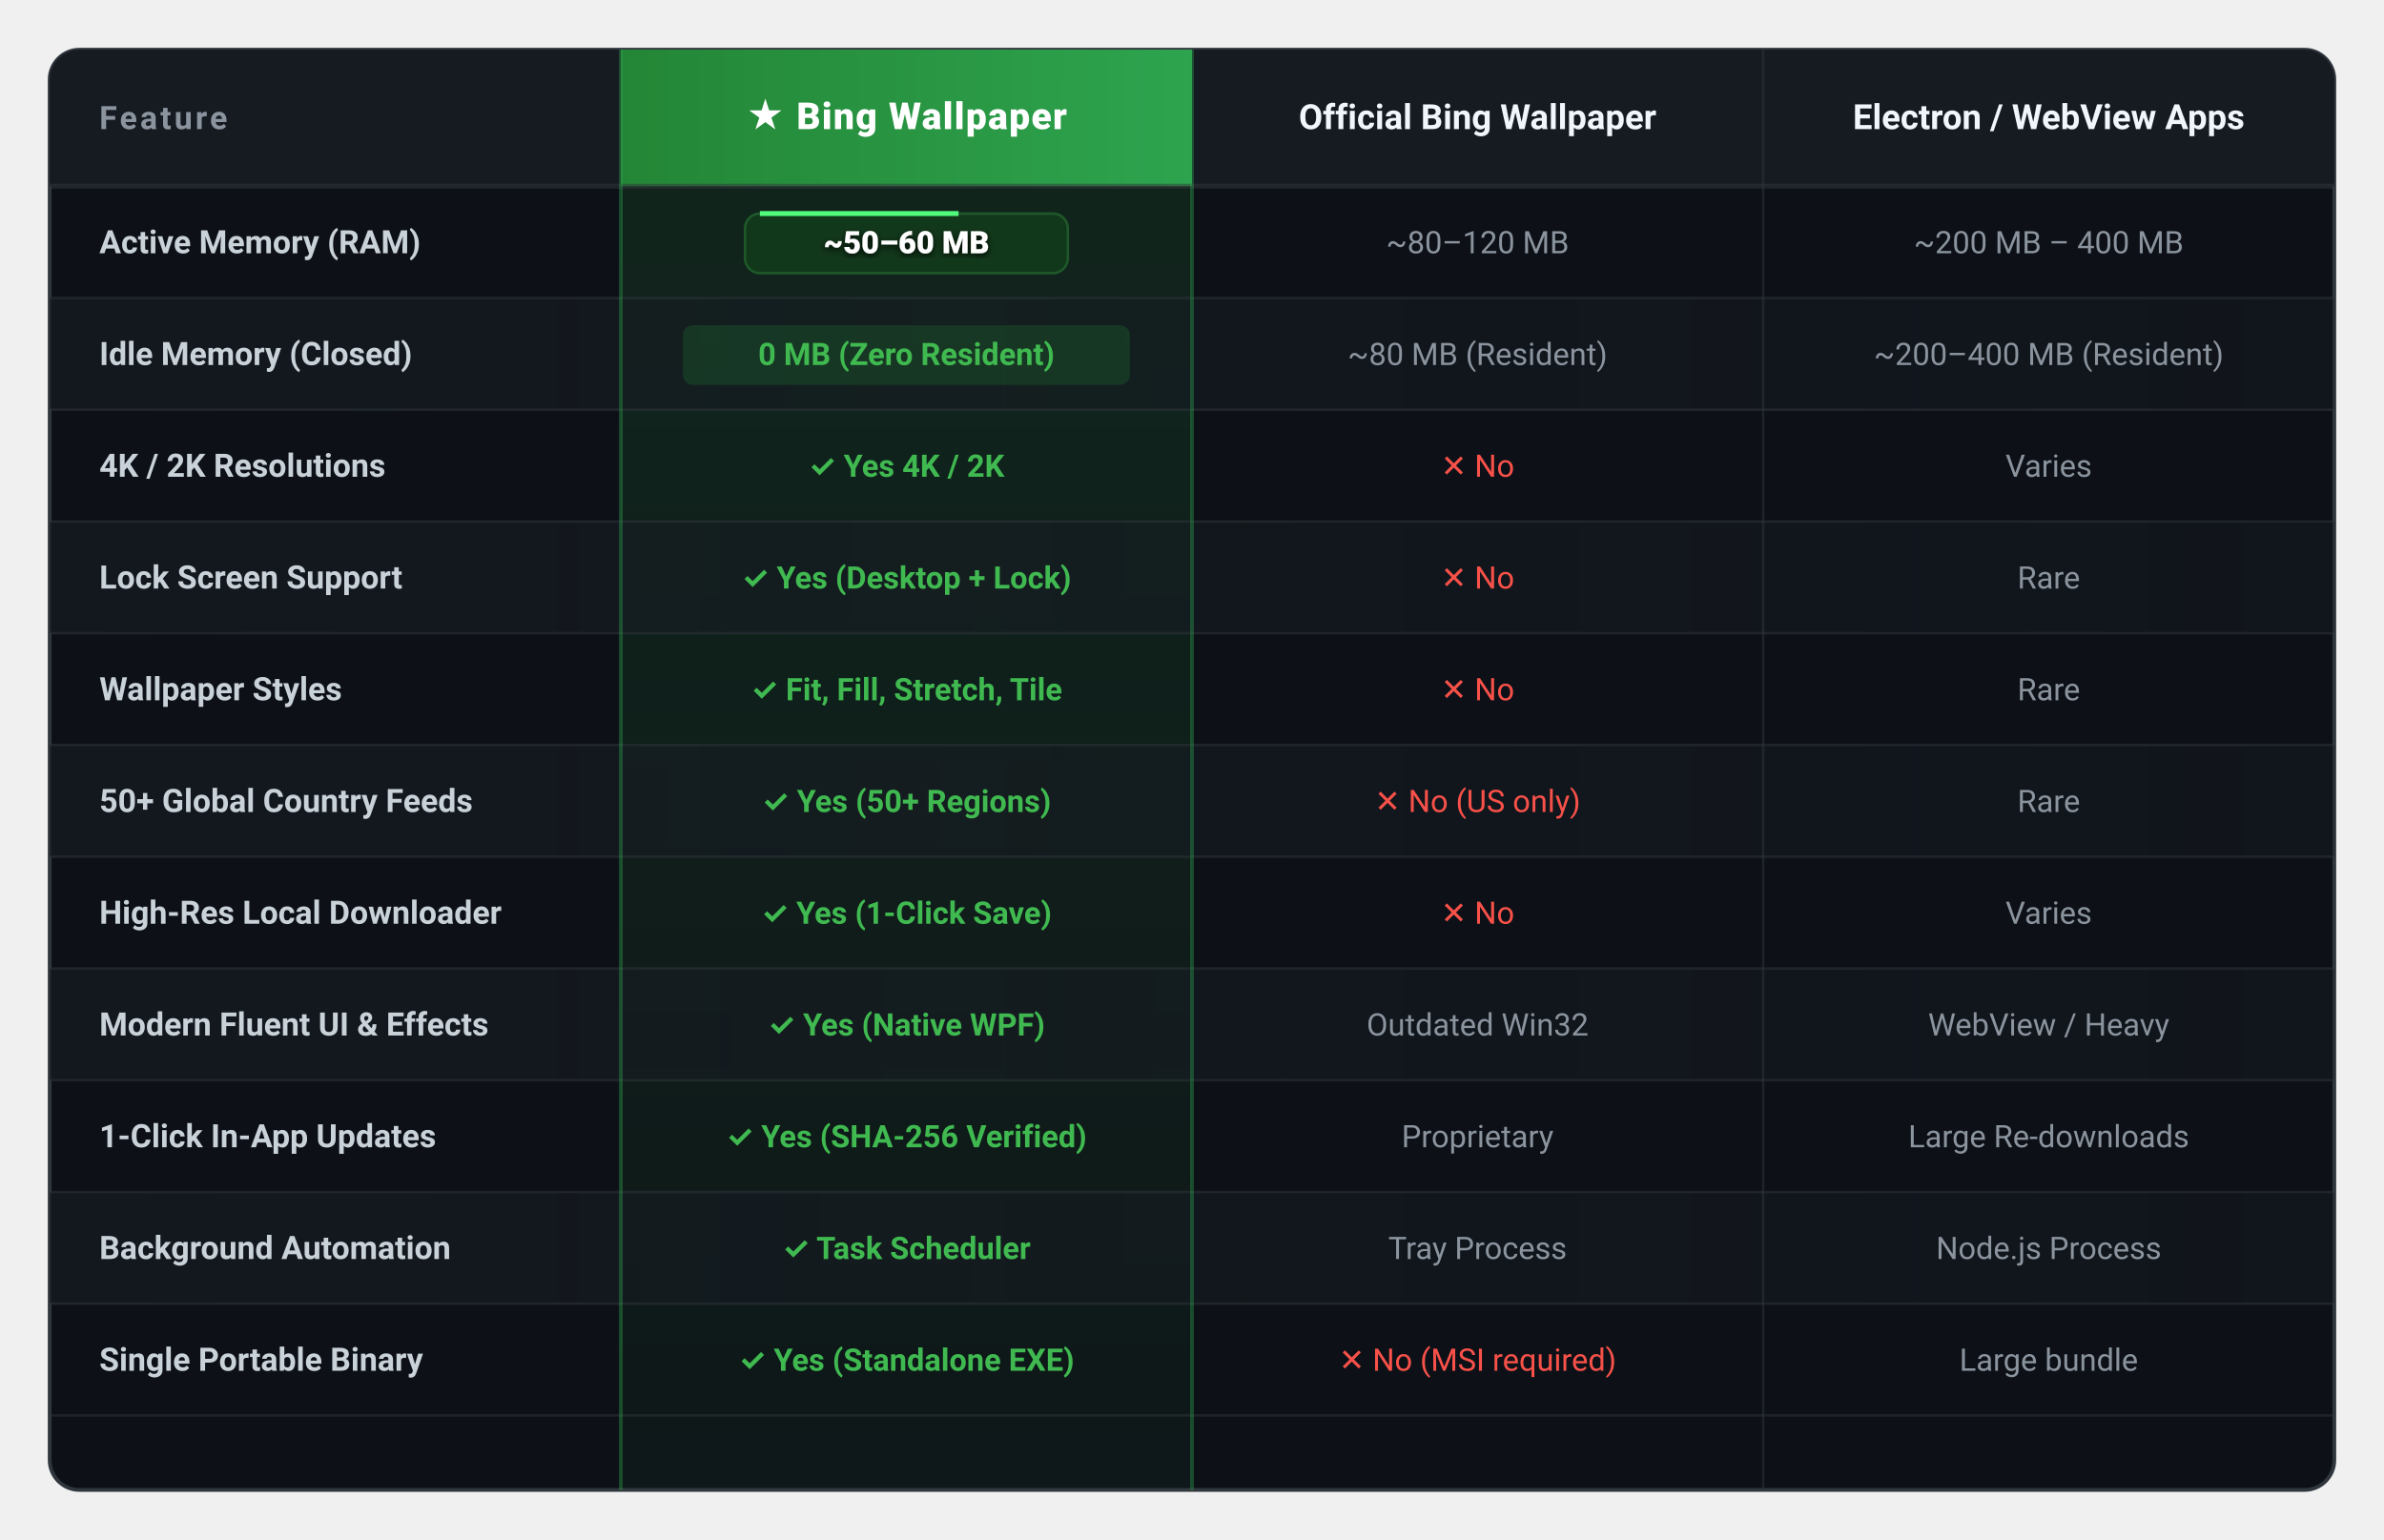
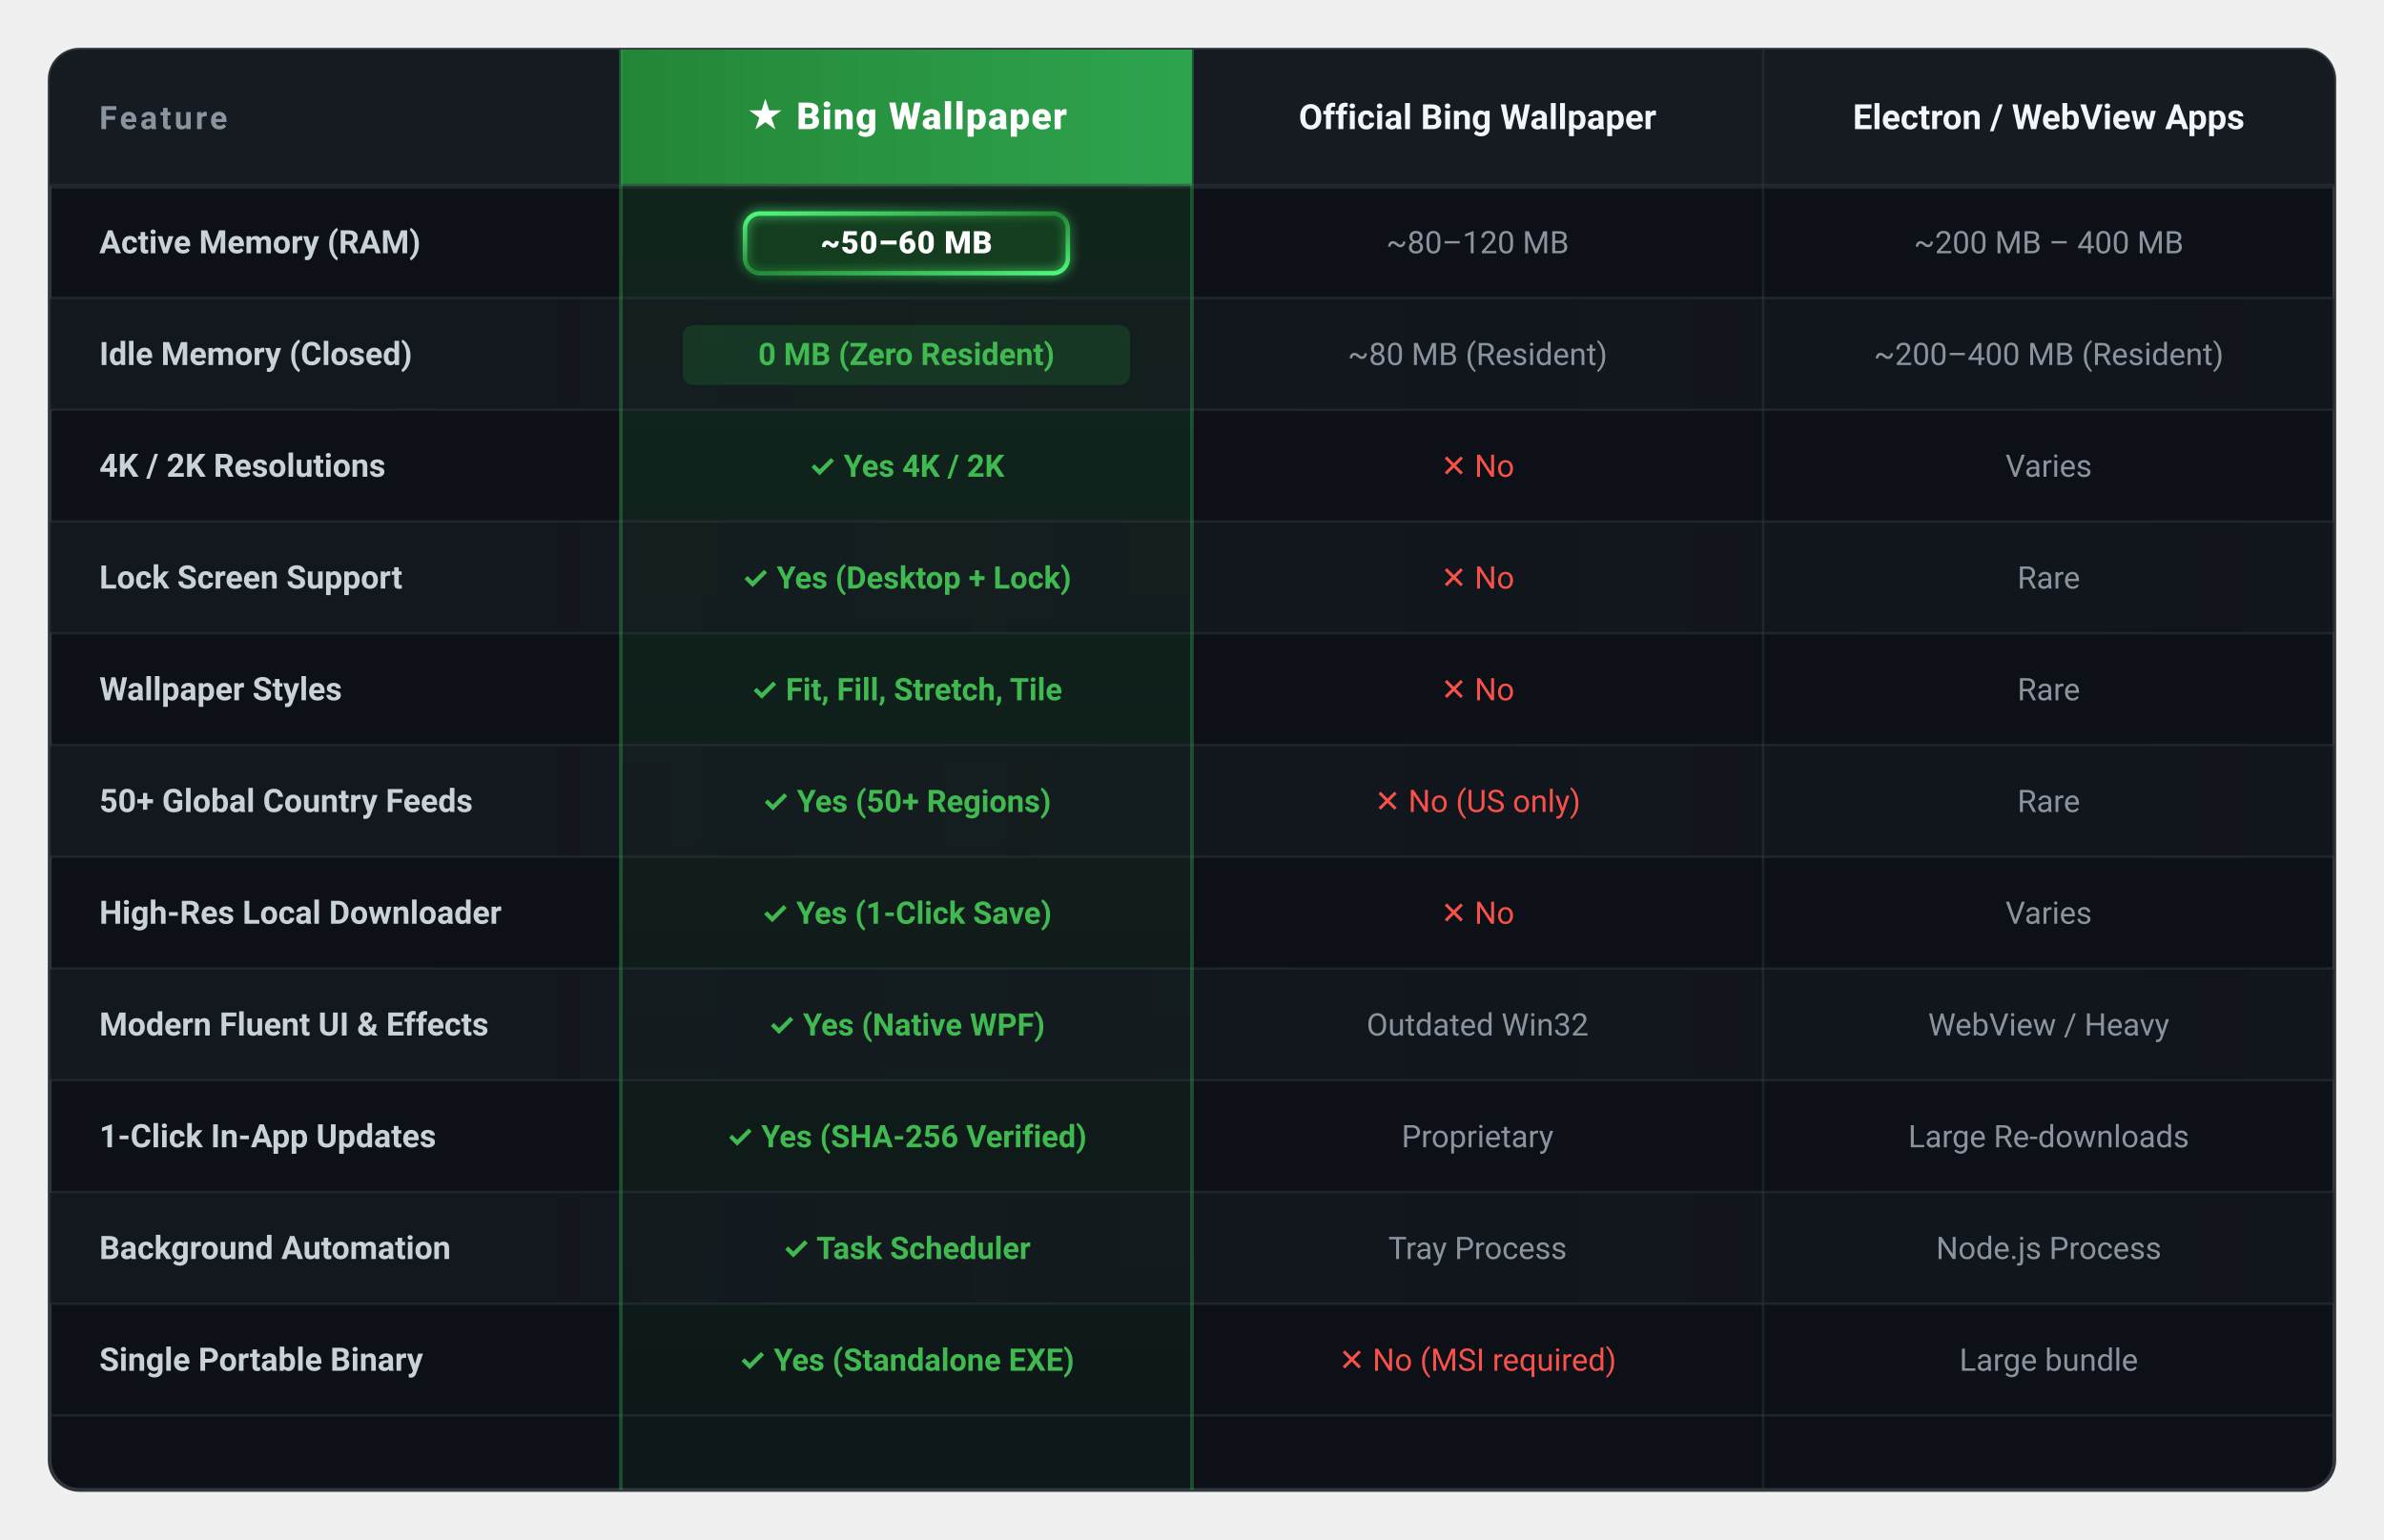
<svg xmlns="http://www.w3.org/2000/svg" viewBox="0 0 960 620" width="100%" height="100%" style="background: #0d1117; font-family: -apple-system, BlinkMacSystemFont, 'Segoe UI', Roboto, Helvetica, Arial, sans-serif;">
  <defs>
    <linearGradient id="winner-col" x1="0%" y1="0%" x2="0%" y2="100%">
      <stop offset="0%" stop-color="#238636" stop-opacity="0.18" />
      <stop offset="100%" stop-color="#238636" stop-opacity="0.05" />
    </linearGradient>
    <linearGradient id="winner-header" x1="0%" y1="0%" x2="100%" y2="0%">
      <stop offset="0%" stop-color="#238636" />
      <stop offset="100%" stop-color="#2ea44f" />
    </linearGradient>
    <linearGradient id="row-even" x1="0%" y1="0%" x2="100%" y2="0%">
      <stop offset="0%" stop-color="#161b22" stop-opacity="0.7" />
      <stop offset="100%" stop-color="#161b22" stop-opacity="0.4" />
    </linearGradient>
    <filter id="blur-bg">
      <feGaussianBlur stdDeviation="10" />
    </filter>
  </defs>
  <style>
    .title { font-size: 13px; font-weight: 700; text-transform: uppercase; letter-spacing: 1.2px; fill: #8b949e; }
    .header-text { font-size: 14px; font-weight: 700; fill: #f0f6fc; }
    .winner-header-text { font-size: 15px; font-weight: 800; fill: #ffffff; letter-spacing: 0.5px; }
    .cell-label { font-size: 13px; font-weight: 600; fill: #c9d1d9; }
    .cell-value { font-size: 12.5px; fill: #8b949e; }
    .cell-winner { font-size: 12.5px; font-weight: 700; fill: #3fb950; }
    .cell-bad { font-size: 12.5px; fill: #f85149; }
    .grid-line { stroke: #30363d; stroke-width: 1; stroke-opacity: 0.5; }
    .badge { rx: 4px; ry: 4px; }
  </style>
  <rect x="20" y="20" width="920" height="580" rx="12" fill="#0d1117" stroke="#30363d" stroke-width="1.5" />
  <rect x="250" y="20" width="230" height="580" fill="url(#winner-col)" rx="0" />
  <path d="M 20 32 C 20 25.37 25.37 20 32 20 L 250 20 L 250 75 L 20 75 Z" fill="#161b22" />
  <rect x="250" y="20" width="230" height="55" fill="url(#winner-header)" rx="0" />
  <rect x="250" y="20" width="230" height="10" fill="url(#winner-header)" />
  <path d="M 480 20 L 710 20 L 710 75 L 480 75 Z" fill="#161b22" />
  <path d="M 710 20 L 928 20 C 934.63 20 940 25.37 940 32 L 940 75 L 710 75 Z" fill="#161b22" />
  <text x="40" y="52" class="title">Feature</text>
  <text x="365" y="52" text-anchor="middle" class="winner-header-text">★ Bing Wallpaper</text>
  <text x="595" y="52" text-anchor="middle" class="header-text">Official Bing Wallpaper</text>
  <text x="825" y="52" text-anchor="middle" class="header-text">Electron / WebView Apps</text>
  <g id="row-backgrounds">
    <rect x="20" y="120" width="920" height="45" fill="url(#row-even)" />
    <rect x="20" y="210" width="920" height="45" fill="url(#row-even)" />
    <rect x="20" y="300" width="920" height="45" fill="url(#row-even)" />
    <rect x="20" y="390" width="920" height="45" fill="url(#row-even)" />
    <rect x="20" y="480" width="920" height="45" fill="url(#row-even)" />
  </g>
  <g class="grid-line">
    <line x1="20" y1="75" x2="940" y2="75" stroke="#30363d" stroke-width="2" />
    <line x1="20" y1="120" x2="940" y2="120" />
    <line x1="20" y1="165" x2="940" y2="165" />
    <line x1="20" y1="210" x2="940" y2="210" />
    <line x1="20" y1="255" x2="940" y2="255" />
    <line x1="20" y1="300" x2="940" y2="300" />
    <line x1="20" y1="345" x2="940" y2="345" />
    <line x1="20" y1="390" x2="940" y2="390" />
    <line x1="20" y1="435" x2="940" y2="435" />
    <line x1="20" y1="480" x2="940" y2="480" />
    <line x1="20" y1="525" x2="940" y2="525" />
    <line x1="20" y1="570" x2="940" y2="570" />
  </g>
  <g class="grid-line">
    <line x1="250" y1="20" x2="250" y2="600" stroke="#2ea44f" stroke-opacity="0.4" stroke-width="1.5" />
    <line x1="480" y1="20" x2="480" y2="600" stroke="#2ea44f" stroke-opacity="0.4" stroke-width="1.5" />
    <line x1="710" y1="20" x2="710" y2="600" />
  </g>
  <text x="40" y="102" class="cell-label">Active Memory (RAM)</text>
  <g>
    <defs>
-       <filter id="dark-text-shadow" x="-20%" y="-20%" width="140%" height="140%">
-         <feDropShadow dx="0" dy="1" stdDeviation="1.5" flood-color="#000000" flood-opacity="0.9" />
+       <filter id="subtle-neon-glow" x="-20%" y="-20%" width="140%" height="140%">
+         <feGaussianBlur stdDeviation="2" result="blur" />
+         <feMerge>
+           <feMergeNode in="blur" />
+           <feMergeNode in="SourceGraphic" />
+         </feMerge>
      </filter>
      <style>
-         @keyframes rotate-border {
-           100% {
-             stroke-dashoffset: -308;
-           }
+         @keyframes smooth-glow-pulse {
+           0% { stroke-opacity: 0.4; }
+           50% { stroke-opacity: 0.9; }
+           100% { stroke-opacity: 0.4; }
        }
-         .smooth-clockwise-border {
-           /* Perimeter of 130x24 rect with rx=6 is ~308px */
-           stroke-dasharray: 80 228;
-           stroke-dashoffset: 0;
-           animation: rotate-border 2s linear infinite;
+         .smooth-glow-border {
+           animation: smooth-glow-pulse 3s ease-in-out infinite;
        }
      </style>
+       <linearGradient id="soft-neon-grad" x1="0%" y1="0%" x2="100%" y2="100%">
+         <stop offset="0%" stop-color="#50fa7b" />
+         <stop offset="50%" stop-color="#238636" />
+         <stop offset="100%" stop-color="#50fa7b" />
+       </linearGradient>
    </defs>
-     <rect x="300" y="86" width="130" height="24" rx="6" ry="6" fill="#12381b" stroke="#1e5829" stroke-width="1" />
-     <rect x="300" y="86" width="130" height="24" rx="6" ry="6" class="smooth-clockwise-border" fill="none" stroke="#50fa7b" stroke-width="2" />
+     <rect x="300" y="86" width="130" height="24" rx="6" ry="6" fill="#143d1f" />
+     <rect x="300" y="86" width="130" height="24" rx="6" ry="6" class="smooth-glow-border" fill="none" stroke="url(#soft-neon-grad)" stroke-width="1.8" filter="url(#subtle-neon-glow)" />
  </g>
-   <text x="365" y="102" text-anchor="middle" filter="url(#dark-text-shadow)" style="fill: #ffffff; font-weight: 800; font-size: 12.5px;">~50–60 MB</text>
+   <text x="365" y="102" text-anchor="middle" style="fill: #ffffff; font-weight: 800; font-size: 12.5px; letter-spacing: 0.3px;">~50–60 MB</text>
  <text x="595" y="102" text-anchor="middle" class="cell-value">~80–120 MB</text>
  <text x="825" y="102" text-anchor="middle" class="cell-value">~200 MB – 400 MB</text>
  <text x="40" y="147" class="cell-label">Idle Memory (Closed)</text>
  <rect x="275" y="131" width="180" height="24" class="badge" fill="#238636" fill-opacity="0.25" />
  <text x="365" y="147" text-anchor="middle" class="cell-winner">0 MB (Zero Resident)</text>
  <text x="595" y="147" text-anchor="middle" class="cell-value">~80 MB (Resident)</text>
  <text x="825" y="147" text-anchor="middle" class="cell-value">~200–400 MB (Resident)</text>
  <text x="40" y="192" class="cell-label"> 4K / 2K Resolutions</text>
  <text x="365" y="192" text-anchor="middle" class="cell-winner">✓ Yes 4K / 2K </text>
  <text x="595" y="192" text-anchor="middle" class="cell-bad">✕ No</text>
  <text x="825" y="192" text-anchor="middle" class="cell-value">Varies</text>
  <text x="40" y="237" class="cell-label">Lock Screen Support</text>
  <text x="365" y="237" text-anchor="middle" class="cell-winner">✓ Yes (Desktop + Lock)</text>
  <text x="595" y="237" text-anchor="middle" class="cell-bad">✕ No</text>
  <text x="825" y="237" text-anchor="middle" class="cell-value">Rare</text>
  <text x="40" y="282" class="cell-label">Wallpaper Styles</text>
  <text x="365" y="282" text-anchor="middle" class="cell-winner">✓ Fit, Fill, Stretch, Tile</text>
  <text x="595" y="282" text-anchor="middle" class="cell-bad">✕ No</text>
  <text x="825" y="282" text-anchor="middle" class="cell-value">Rare</text>
  <text x="40" y="327" class="cell-label">50+ Global Country Feeds</text>
  <text x="365" y="327" text-anchor="middle" class="cell-winner">✓ Yes (50+ Regions)</text>
  <text x="595" y="327" text-anchor="middle" class="cell-bad">✕ No (US only)</text>
  <text x="825" y="327" text-anchor="middle" class="cell-value">Rare</text>
  <text x="40" y="372" class="cell-label">High-Res Local Downloader</text>
  <text x="365" y="372" text-anchor="middle" class="cell-winner">✓ Yes (1-Click Save)</text>
  <text x="595" y="372" text-anchor="middle" class="cell-bad">✕ No</text>
  <text x="825" y="372" text-anchor="middle" class="cell-value">Varies</text>
  <text x="40" y="417" class="cell-label">Modern Fluent UI &amp; Effects</text>
  <text x="365" y="417" text-anchor="middle" class="cell-winner">✓ Yes (Native WPF)</text>
  <text x="595" y="417" text-anchor="middle" class="cell-value">Outdated Win32</text>
  <text x="825" y="417" text-anchor="middle" class="cell-value">WebView / Heavy</text>
  <text x="40" y="462" class="cell-label">1-Click In-App Updates</text>
  <text x="365" y="462" text-anchor="middle" class="cell-winner">✓ Yes (SHA-256 Verified)</text>
  <text x="595" y="462" text-anchor="middle" class="cell-value">Proprietary</text>
  <text x="825" y="462" text-anchor="middle" class="cell-value">Large Re-downloads</text>
  <text x="40" y="507" class="cell-label">Background Automation</text>
  <text x="365" y="507" text-anchor="middle" class="cell-winner">✓ Task Scheduler</text>
  <text x="595" y="507" text-anchor="middle" class="cell-value">Tray Process</text>
  <text x="825" y="507" text-anchor="middle" class="cell-value">Node.js Process</text>
  <text x="40" y="552" class="cell-label">Single Portable Binary</text>
  <text x="365" y="552" text-anchor="middle" class="cell-winner">✓ Yes (Standalone EXE)</text>
  <text x="595" y="552" text-anchor="middle" class="cell-bad">✕ No (MSI required)</text>
  <text x="825" y="552" text-anchor="middle" class="cell-value">Large bundle</text>
</svg>
